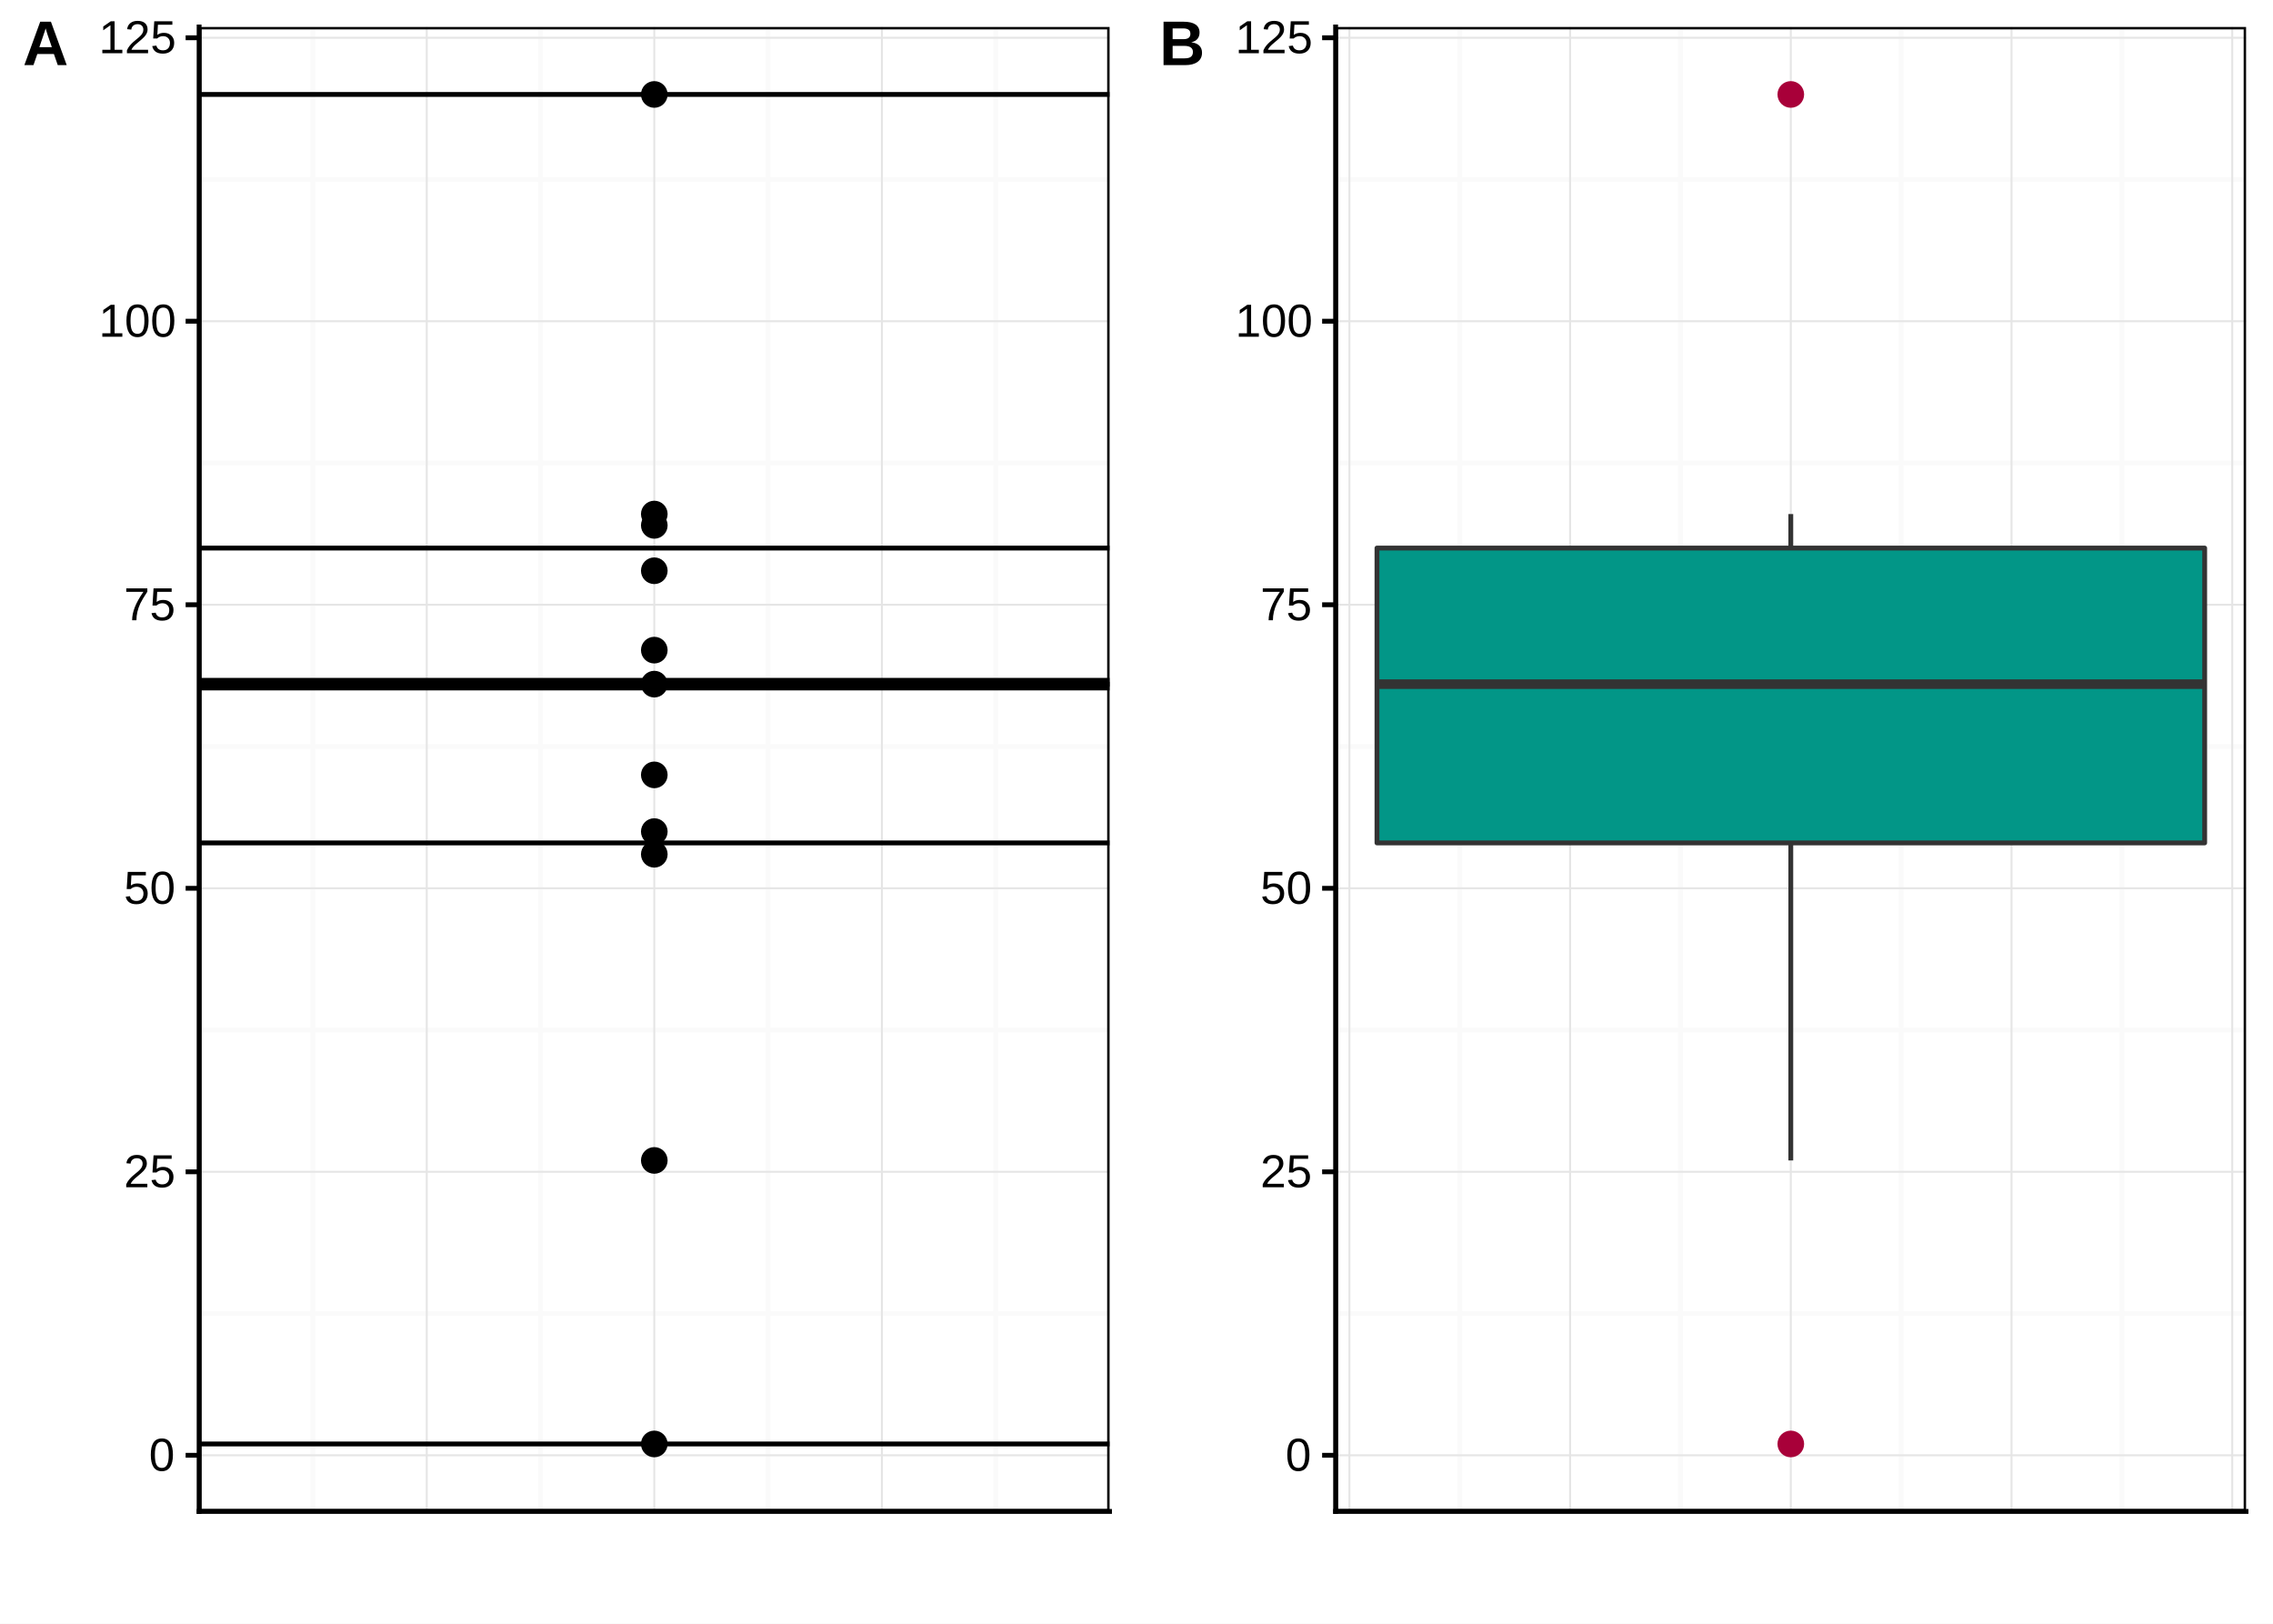
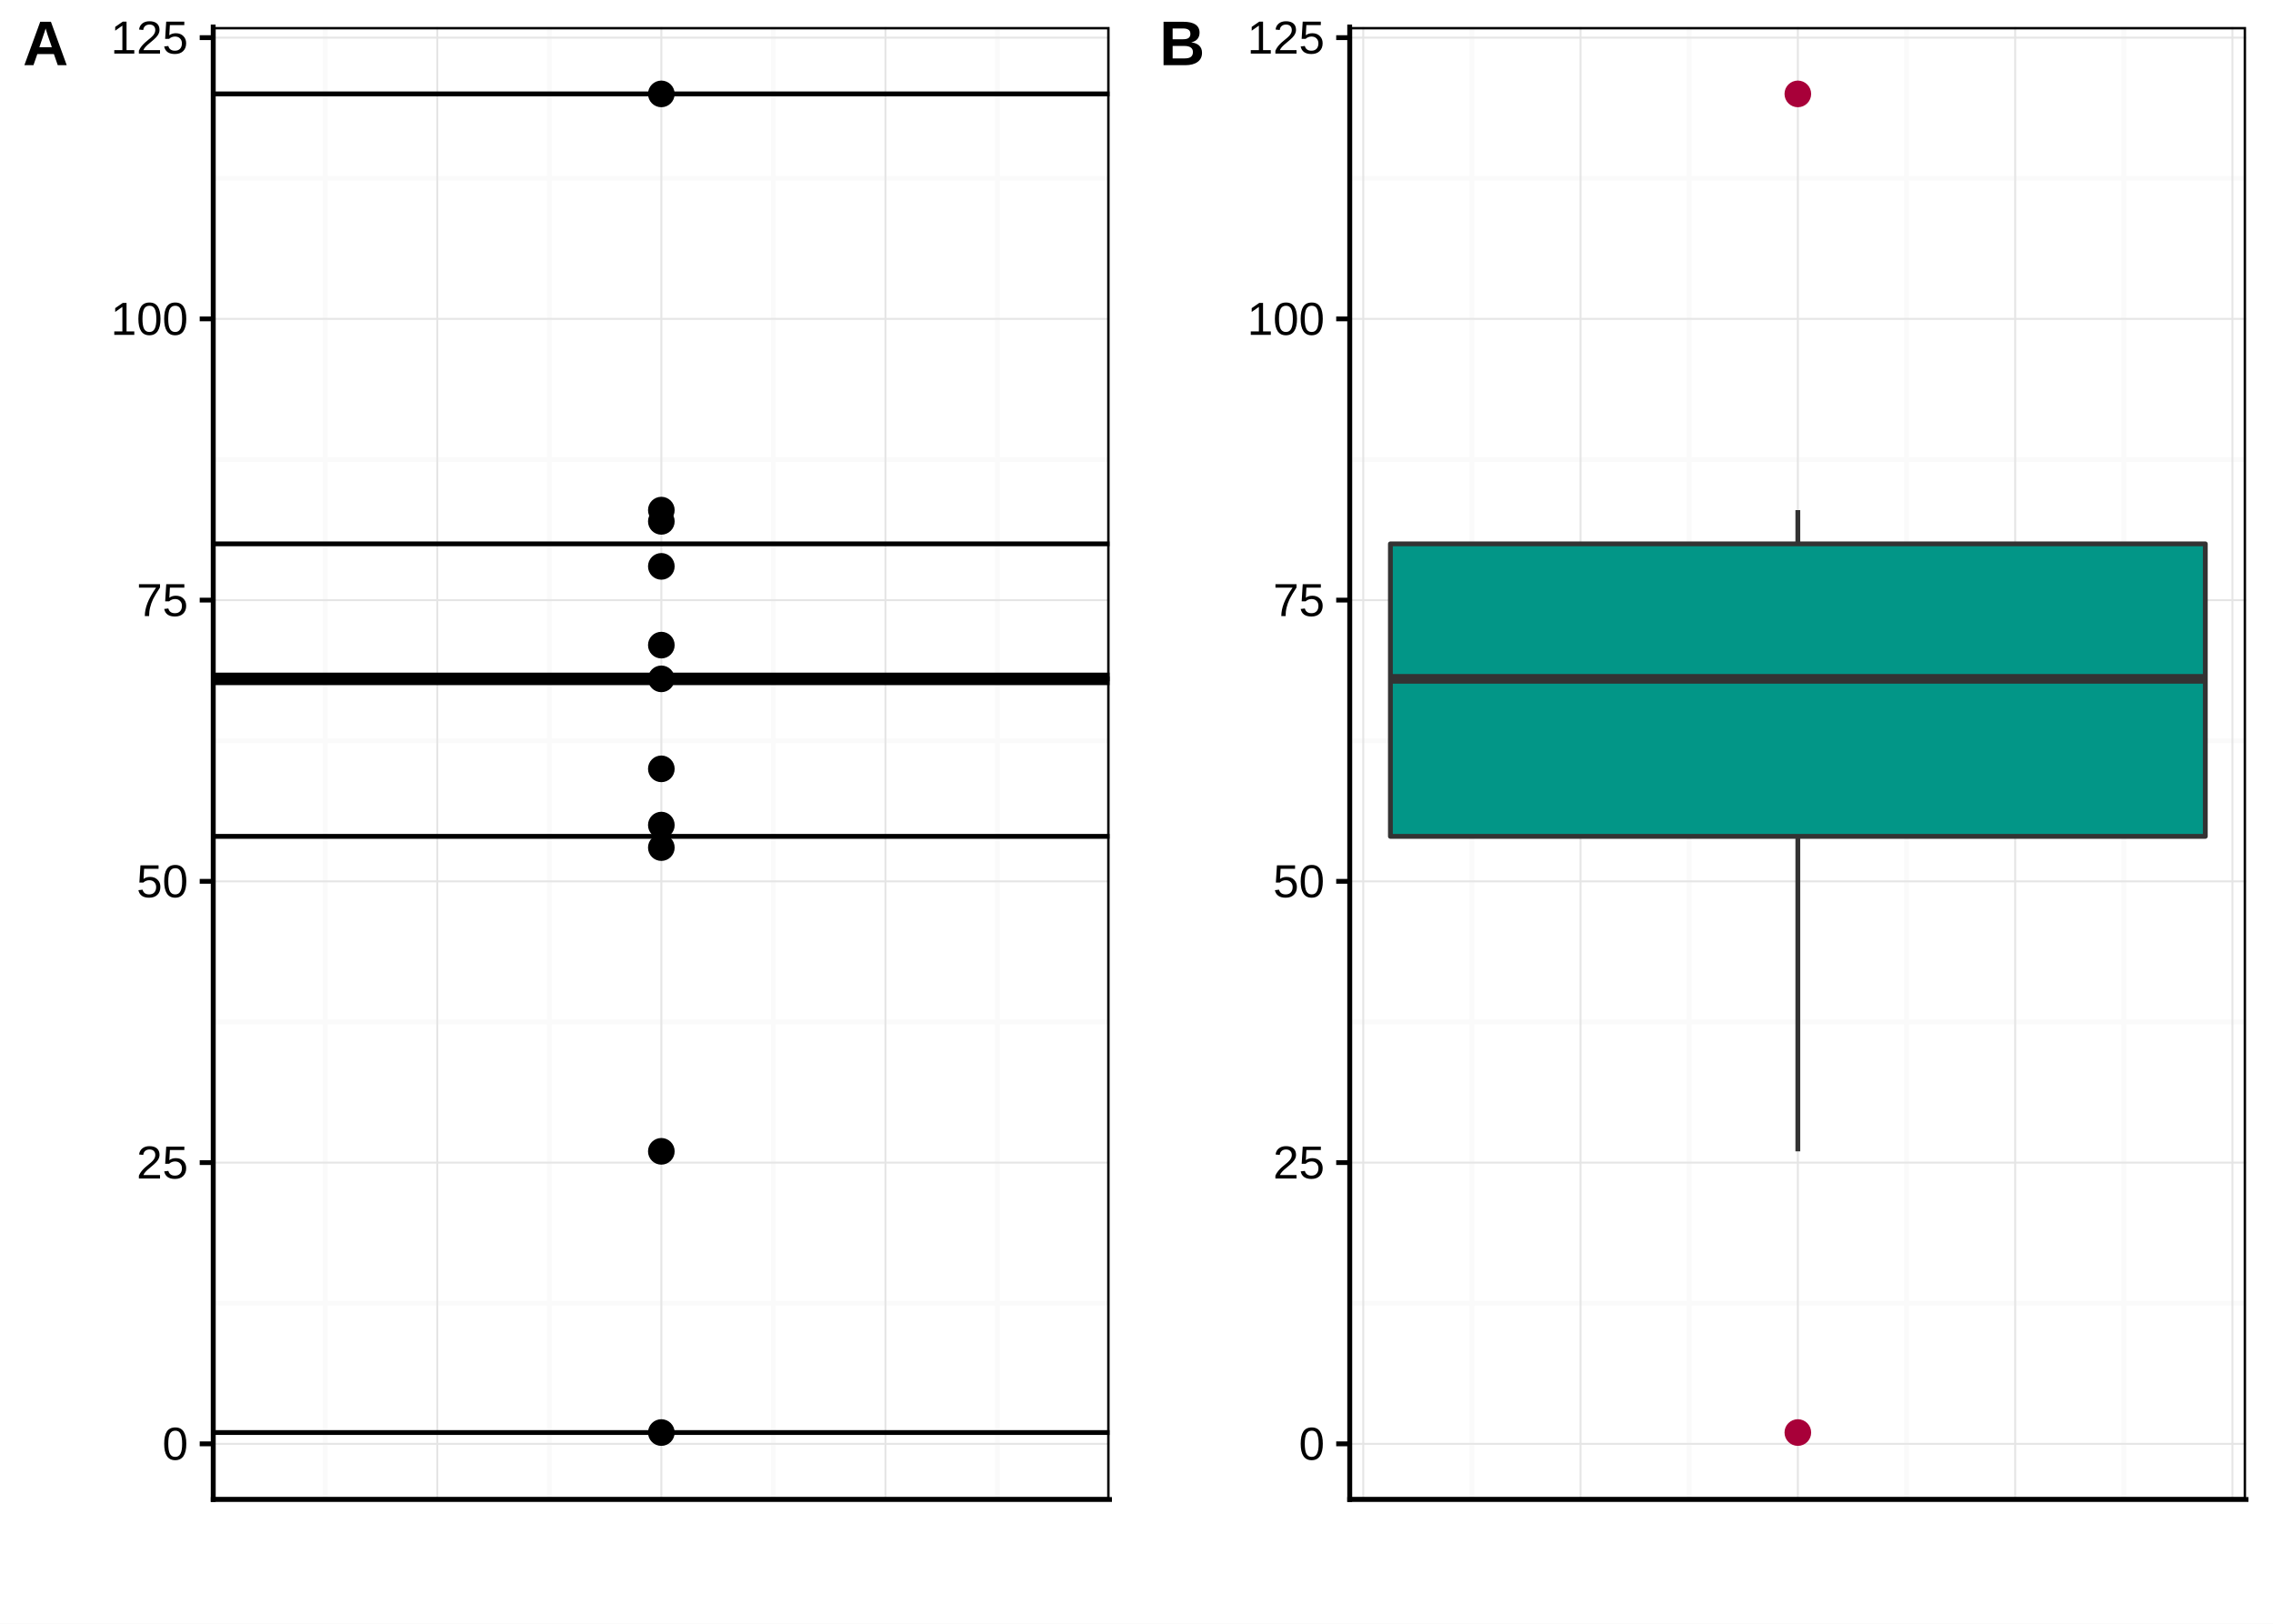
<svg xmlns="http://www.w3.org/2000/svg" viewBox="0 0 504.00 360.00">
  <defs>
    <style type="text/css">
    line, polyline, path, rect, circle {
      fill: none;
      stroke: #000000;
      stroke-linecap: round;
      stroke-linejoin: round;
      stroke-miterlimit: 10.00;
    }
  </style>
  </defs>
  <rect width="100%" height="100%" style="stroke: none; fill: #FFFFFF;" />
  <defs>
    <clipPath id="cpMHwyNTJ8MzYwfDA=">
      <rect x="0.00" y="0.00" width="252.00" height="360.00" />
    </clipPath>
  </defs>
  <rect x="0.00" y="0.00" width="252.00" height="360.00" style="stroke-width: 0.00; stroke: none;" clip-path="url(#cpMHwyNTJ8MzYwfDA=)" />
  <defs>
    <clipPath id="cpMHw1MDR8MzYwfDA=">
      <rect x="0.00" y="0.00" width="504.00" height="360.00" />
    </clipPath>
  </defs>
  <defs>
-     <clipPath id="cpNDQuMTQ2NXwyNDYuMDIyfDMzNS4wOTl8NS45Nzc1OA==">
-       <rect x="44.15" y="5.98" width="201.88" height="329.12" />
+     <clipPath id="cpNDcuMjY2MnwyNDYuMDIyfDMzMi40NTR8NS45Nzc1OA==">
+       <rect x="47.27" y="5.98" width="198.76" height="326.48" />
    </clipPath>
  </defs>
-   <rect x="44.15" y="5.98" width="201.88" height="329.12" style="stroke-width: 0.00; stroke: none; fill: #FFFFFF;" clip-path="url(#cpNDQuMTQ2NXwyNDYuMDIyfDMzNS4wOTl8NS45Nzc1OA==)" />
-   <polyline points="44.15,291.22 246.02,291.22 " style="stroke-width: 1.07; stroke: #FAFAFA; stroke-linecap: butt;" clip-path="url(#cpNDQuMTQ2NXwyNDYuMDIyfDMzNS4wOTl8NS45Nzc1OA==)" />
-   <polyline points="44.15,228.37 246.02,228.37 " style="stroke-width: 1.07; stroke: #FAFAFA; stroke-linecap: butt;" clip-path="url(#cpNDQuMTQ2NXwyNDYuMDIyfDMzNS4wOTl8NS45Nzc1OA==)" />
-   <polyline points="44.15,165.51 246.02,165.51 " style="stroke-width: 1.07; stroke: #FAFAFA; stroke-linecap: butt;" clip-path="url(#cpNDQuMTQ2NXwyNDYuMDIyfDMzNS4wOTl8NS45Nzc1OA==)" />
-   <polyline points="44.15,102.65 246.02,102.65 " style="stroke-width: 1.07; stroke: #FAFAFA; stroke-linecap: butt;" clip-path="url(#cpNDQuMTQ2NXwyNDYuMDIyfDMzNS4wOTl8NS45Nzc1OA==)" />
-   <polyline points="44.15,39.79 246.02,39.79 " style="stroke-width: 1.07; stroke: #FAFAFA; stroke-linecap: butt;" clip-path="url(#cpNDQuMTQ2NXwyNDYuMDIyfDMzNS4wOTl8NS45Nzc1OA==)" />
-   <polyline points="69.38,335.10 69.38,5.98 " style="stroke-width: 1.07; stroke: #FAFAFA; stroke-linecap: butt;" clip-path="url(#cpNDQuMTQ2NXwyNDYuMDIyfDMzNS4wOTl8NS45Nzc1OA==)" />
-   <polyline points="119.85,335.10 119.85,5.98 " style="stroke-width: 1.07; stroke: #FAFAFA; stroke-linecap: butt;" clip-path="url(#cpNDQuMTQ2NXwyNDYuMDIyfDMzNS4wOTl8NS45Nzc1OA==)" />
-   <polyline points="170.32,335.10 170.32,5.98 " style="stroke-width: 1.07; stroke: #FAFAFA; stroke-linecap: butt;" clip-path="url(#cpNDQuMTQ2NXwyNDYuMDIyfDMzNS4wOTl8NS45Nzc1OA==)" />
-   <polyline points="220.79,335.10 220.79,5.98 " style="stroke-width: 1.07; stroke: #FAFAFA; stroke-linecap: butt;" clip-path="url(#cpNDQuMTQ2NXwyNDYuMDIyfDMzNS4wOTl8NS45Nzc1OA==)" />
-   <polyline points="44.15,322.65 246.02,322.65 " style="stroke-width: 0.43; stroke: #E5E5E5; stroke-linecap: butt;" clip-path="url(#cpNDQuMTQ2NXwyNDYuMDIyfDMzNS4wOTl8NS45Nzc1OA==)" />
-   <polyline points="44.15,259.80 246.02,259.80 " style="stroke-width: 0.43; stroke: #E5E5E5; stroke-linecap: butt;" clip-path="url(#cpNDQuMTQ2NXwyNDYuMDIyfDMzNS4wOTl8NS45Nzc1OA==)" />
-   <polyline points="44.15,196.94 246.02,196.94 " style="stroke-width: 0.43; stroke: #E5E5E5; stroke-linecap: butt;" clip-path="url(#cpNDQuMTQ2NXwyNDYuMDIyfDMzNS4wOTl8NS45Nzc1OA==)" />
-   <polyline points="44.15,134.08 246.02,134.08 " style="stroke-width: 0.43; stroke: #E5E5E5; stroke-linecap: butt;" clip-path="url(#cpNDQuMTQ2NXwyNDYuMDIyfDMzNS4wOTl8NS45Nzc1OA==)" />
-   <polyline points="44.15,71.22 246.02,71.22 " style="stroke-width: 0.43; stroke: #E5E5E5; stroke-linecap: butt;" clip-path="url(#cpNDQuMTQ2NXwyNDYuMDIyfDMzNS4wOTl8NS45Nzc1OA==)" />
-   <polyline points="44.15,8.37 246.02,8.37 " style="stroke-width: 0.43; stroke: #E5E5E5; stroke-linecap: butt;" clip-path="url(#cpNDQuMTQ2NXwyNDYuMDIyfDMzNS4wOTl8NS45Nzc1OA==)" />
-   <polyline points="44.15,335.10 44.15,5.98 " style="stroke-width: 0.43; stroke: #E5E5E5; stroke-linecap: butt;" clip-path="url(#cpNDQuMTQ2NXwyNDYuMDIyfDMzNS4wOTl8NS45Nzc1OA==)" />
-   <polyline points="94.62,335.10 94.62,5.98 " style="stroke-width: 0.43; stroke: #E5E5E5; stroke-linecap: butt;" clip-path="url(#cpNDQuMTQ2NXwyNDYuMDIyfDMzNS4wOTl8NS45Nzc1OA==)" />
-   <polyline points="145.08,335.10 145.08,5.98 " style="stroke-width: 0.43; stroke: #E5E5E5; stroke-linecap: butt;" clip-path="url(#cpNDQuMTQ2NXwyNDYuMDIyfDMzNS4wOTl8NS45Nzc1OA==)" />
-   <polyline points="195.55,335.10 195.55,5.98 " style="stroke-width: 0.43; stroke: #E5E5E5; stroke-linecap: butt;" clip-path="url(#cpNDQuMTQ2NXwyNDYuMDIyfDMzNS4wOTl8NS45Nzc1OA==)" />
-   <polyline points="246.02,335.10 246.02,5.98 " style="stroke-width: 0.43; stroke: #E5E5E5; stroke-linecap: butt;" clip-path="url(#cpNDQuMTQ2NXwyNDYuMDIyfDMzNS4wOTl8NS45Nzc1OA==)" />
-   <circle cx="145.08" cy="320.14" r="1.95pt" style="stroke-width: 0.71; fill: #000000;" clip-path="url(#cpNDQuMTQ2NXwyNDYuMDIyfDMzNS4wOTl8NS45Nzc1OA==)" />
-   <circle cx="145.08" cy="144.14" r="1.95pt" style="stroke-width: 0.71; fill: #000000;" clip-path="url(#cpNDQuMTQ2NXwyNDYuMDIyfDMzNS4wOTl8NS45Nzc1OA==)" />
-   <circle cx="145.08" cy="184.37" r="1.95pt" style="stroke-width: 0.71; fill: #000000;" clip-path="url(#cpNDQuMTQ2NXwyNDYuMDIyfDMzNS4wOTl8NS45Nzc1OA==)" />
-   <circle cx="145.08" cy="151.68" r="1.95pt" style="stroke-width: 0.71; fill: #000000;" clip-path="url(#cpNDQuMTQ2NXwyNDYuMDIyfDMzNS4wOTl8NS45Nzc1OA==)" />
-   <circle cx="145.08" cy="126.54" r="1.95pt" style="stroke-width: 0.71; fill: #000000;" clip-path="url(#cpNDQuMTQ2NXwyNDYuMDIyfDMzNS4wOTl8NS45Nzc1OA==)" />
-   <circle cx="145.08" cy="171.80" r="1.95pt" style="stroke-width: 0.71; fill: #000000;" clip-path="url(#cpNDQuMTQ2NXwyNDYuMDIyfDMzNS4wOTl8NS45Nzc1OA==)" />
-   <circle cx="145.08" cy="113.97" r="1.95pt" style="stroke-width: 0.71; fill: #000000;" clip-path="url(#cpNDQuMTQ2NXwyNDYuMDIyfDMzNS4wOTl8NS45Nzc1OA==)" />
-   <circle cx="145.08" cy="20.94" r="1.95pt" style="stroke-width: 0.71; fill: #000000;" clip-path="url(#cpNDQuMTQ2NXwyNDYuMDIyfDMzNS4wOTl8NS45Nzc1OA==)" />
-   <circle cx="145.08" cy="116.48" r="1.95pt" style="stroke-width: 0.71; fill: #000000;" clip-path="url(#cpNDQuMTQ2NXwyNDYuMDIyfDMzNS4wOTl8NS45Nzc1OA==)" />
-   <circle cx="145.08" cy="189.40" r="1.95pt" style="stroke-width: 0.71; fill: #000000;" clip-path="url(#cpNDQuMTQ2NXwyNDYuMDIyfDMzNS4wOTl8NS45Nzc1OA==)" />
-   <circle cx="145.08" cy="257.28" r="1.95pt" style="stroke-width: 0.71; fill: #000000;" clip-path="url(#cpNDQuMTQ2NXwyNDYuMDIyfDMzNS4wOTl8NS45Nzc1OA==)" />
-   <line x1="44.15" y1="320.14" x2="246.02" y2="320.14" style="stroke-width: 1.07; stroke-linecap: butt;" clip-path="url(#cpNDQuMTQ2NXwyNDYuMDIyfDMzNS4wOTl8NS45Nzc1OA==)" />
-   <line x1="44.15" y1="186.88" x2="246.02" y2="186.88" style="stroke-width: 1.07; stroke-linecap: butt;" clip-path="url(#cpNDQuMTQ2NXwyNDYuMDIyfDMzNS4wOTl8NS45Nzc1OA==)" />
-   <line x1="44.15" y1="151.68" x2="246.02" y2="151.68" style="stroke-width: 1.07; stroke-linecap: butt;" clip-path="url(#cpNDQuMTQ2NXwyNDYuMDIyfDMzNS4wOTl8NS45Nzc1OA==)" />
-   <line x1="44.15" y1="121.51" x2="246.02" y2="121.51" style="stroke-width: 1.07; stroke-linecap: butt;" clip-path="url(#cpNDQuMTQ2NXwyNDYuMDIyfDMzNS4wOTl8NS45Nzc1OA==)" />
-   <line x1="44.15" y1="20.94" x2="246.02" y2="20.94" style="stroke-width: 1.07; stroke-linecap: butt;" clip-path="url(#cpNDQuMTQ2NXwyNDYuMDIyfDMzNS4wOTl8NS45Nzc1OA==)" />
-   <line x1="44.15" y1="151.68" x2="246.02" y2="151.68" style="stroke-width: 2.77; stroke-linecap: butt;" clip-path="url(#cpNDQuMTQ2NXwyNDYuMDIyfDMzNS4wOTl8NS45Nzc1OA==)" />
-   <rect x="44.15" y="5.98" width="201.88" height="329.12" style="stroke-width: 1.07;" clip-path="url(#cpNDQuMTQ2NXwyNDYuMDIyfDMzNS4wOTl8NS45Nzc1OA==)" />
+   <rect x="47.27" y="5.98" width="198.76" height="326.48" style="stroke-width: 0.00; stroke: none; fill: #FFFFFF;" clip-path="url(#cpNDcuMjY2MnwyNDYuMDIyfDMzMi40NTR8NS45Nzc1OA==)" />
+   <polyline points="47.27,288.93 246.02,288.93 " style="stroke-width: 1.07; stroke: #FAFAFA; stroke-linecap: butt;" clip-path="url(#cpNDcuMjY2MnwyNDYuMDIyfDMzMi40NTR8NS45Nzc1OA==)" />
+   <polyline points="47.27,226.58 246.02,226.58 " style="stroke-width: 1.07; stroke: #FAFAFA; stroke-linecap: butt;" clip-path="url(#cpNDcuMjY2MnwyNDYuMDIyfDMzMi40NTR8NS45Nzc1OA==)" />
+   <polyline points="47.27,164.23 246.02,164.23 " style="stroke-width: 1.07; stroke: #FAFAFA; stroke-linecap: butt;" clip-path="url(#cpNDcuMjY2MnwyNDYuMDIyfDMzMi40NTR8NS45Nzc1OA==)" />
+   <polyline points="47.27,101.88 246.02,101.88 " style="stroke-width: 1.07; stroke: #FAFAFA; stroke-linecap: butt;" clip-path="url(#cpNDcuMjY2MnwyNDYuMDIyfDMzMi40NTR8NS45Nzc1OA==)" />
+   <polyline points="47.27,39.52 246.02,39.52 " style="stroke-width: 1.07; stroke: #FAFAFA; stroke-linecap: butt;" clip-path="url(#cpNDcuMjY2MnwyNDYuMDIyfDMzMi40NTR8NS45Nzc1OA==)" />
+   <polyline points="72.11,332.45 72.11,5.98 " style="stroke-width: 1.07; stroke: #FAFAFA; stroke-linecap: butt;" clip-path="url(#cpNDcuMjY2MnwyNDYuMDIyfDMzMi40NTR8NS45Nzc1OA==)" />
+   <polyline points="121.80,332.45 121.80,5.98 " style="stroke-width: 1.07; stroke: #FAFAFA; stroke-linecap: butt;" clip-path="url(#cpNDcuMjY2MnwyNDYuMDIyfDMzMi40NTR8NS45Nzc1OA==)" />
+   <polyline points="171.49,332.45 171.49,5.98 " style="stroke-width: 1.07; stroke: #FAFAFA; stroke-linecap: butt;" clip-path="url(#cpNDcuMjY2MnwyNDYuMDIyfDMzMi40NTR8NS45Nzc1OA==)" />
+   <polyline points="221.18,332.45 221.18,5.98 " style="stroke-width: 1.07; stroke: #FAFAFA; stroke-linecap: butt;" clip-path="url(#cpNDcuMjY2MnwyNDYuMDIyfDMzMi40NTR8NS45Nzc1OA==)" />
+   <polyline points="47.27,320.11 246.02,320.11 " style="stroke-width: 0.43; stroke: #E5E5E5; stroke-linecap: butt;" clip-path="url(#cpNDcuMjY2MnwyNDYuMDIyfDMzMi40NTR8NS45Nzc1OA==)" />
+   <polyline points="47.27,257.76 246.02,257.76 " style="stroke-width: 0.43; stroke: #E5E5E5; stroke-linecap: butt;" clip-path="url(#cpNDcuMjY2MnwyNDYuMDIyfDMzMi40NTR8NS45Nzc1OA==)" />
+   <polyline points="47.27,195.40 246.02,195.40 " style="stroke-width: 0.43; stroke: #E5E5E5; stroke-linecap: butt;" clip-path="url(#cpNDcuMjY2MnwyNDYuMDIyfDMzMi40NTR8NS45Nzc1OA==)" />
+   <polyline points="47.27,133.05 246.02,133.05 " style="stroke-width: 0.43; stroke: #E5E5E5; stroke-linecap: butt;" clip-path="url(#cpNDcuMjY2MnwyNDYuMDIyfDMzMi40NTR8NS45Nzc1OA==)" />
+   <polyline points="47.27,70.70 246.02,70.70 " style="stroke-width: 0.43; stroke: #E5E5E5; stroke-linecap: butt;" clip-path="url(#cpNDcuMjY2MnwyNDYuMDIyfDMzMi40NTR8NS45Nzc1OA==)" />
+   <polyline points="47.27,8.35 246.02,8.35 " style="stroke-width: 0.43; stroke: #E5E5E5; stroke-linecap: butt;" clip-path="url(#cpNDcuMjY2MnwyNDYuMDIyfDMzMi40NTR8NS45Nzc1OA==)" />
+   <polyline points="47.27,332.45 47.27,5.98 " style="stroke-width: 0.43; stroke: #E5E5E5; stroke-linecap: butt;" clip-path="url(#cpNDcuMjY2MnwyNDYuMDIyfDMzMi40NTR8NS45Nzc1OA==)" />
+   <polyline points="96.96,332.45 96.96,5.98 " style="stroke-width: 0.43; stroke: #E5E5E5; stroke-linecap: butt;" clip-path="url(#cpNDcuMjY2MnwyNDYuMDIyfDMzMi40NTR8NS45Nzc1OA==)" />
+   <polyline points="146.64,332.45 146.64,5.98 " style="stroke-width: 0.43; stroke: #E5E5E5; stroke-linecap: butt;" clip-path="url(#cpNDcuMjY2MnwyNDYuMDIyfDMzMi40NTR8NS45Nzc1OA==)" />
+   <polyline points="196.33,332.45 196.33,5.98 " style="stroke-width: 0.43; stroke: #E5E5E5; stroke-linecap: butt;" clip-path="url(#cpNDcuMjY2MnwyNDYuMDIyfDMzMi40NTR8NS45Nzc1OA==)" />
+   <polyline points="246.02,332.45 246.02,5.98 " style="stroke-width: 0.43; stroke: #E5E5E5; stroke-linecap: butt;" clip-path="url(#cpNDcuMjY2MnwyNDYuMDIyfDMzMi40NTR8NS45Nzc1OA==)" />
+   <circle cx="146.64" cy="317.61" r="1.95pt" style="stroke-width: 0.71; fill: #000000;" clip-path="url(#cpNDcuMjY2MnwyNDYuMDIyfDMzMi40NTR8NS45Nzc1OA==)" />
+   <circle cx="146.64" cy="143.03" r="1.95pt" style="stroke-width: 0.71; fill: #000000;" clip-path="url(#cpNDcuMjY2MnwyNDYuMDIyfDMzMi40NTR8NS45Nzc1OA==)" />
+   <circle cx="146.64" cy="182.93" r="1.95pt" style="stroke-width: 0.71; fill: #000000;" clip-path="url(#cpNDcuMjY2MnwyNDYuMDIyfDMzMi40NTR8NS45Nzc1OA==)" />
+   <circle cx="146.64" cy="150.51" r="1.95pt" style="stroke-width: 0.71; fill: #000000;" clip-path="url(#cpNDcuMjY2MnwyNDYuMDIyfDMzMi40NTR8NS45Nzc1OA==)" />
+   <circle cx="146.64" cy="125.57" r="1.95pt" style="stroke-width: 0.71; fill: #000000;" clip-path="url(#cpNDcuMjY2MnwyNDYuMDIyfDMzMi40NTR8NS45Nzc1OA==)" />
+   <circle cx="146.64" cy="170.46" r="1.95pt" style="stroke-width: 0.71; fill: #000000;" clip-path="url(#cpNDcuMjY2MnwyNDYuMDIyfDMzMi40NTR8NS45Nzc1OA==)" />
+   <circle cx="146.64" cy="113.10" r="1.95pt" style="stroke-width: 0.71; fill: #000000;" clip-path="url(#cpNDcuMjY2MnwyNDYuMDIyfDMzMi40NTR8NS45Nzc1OA==)" />
+   <circle cx="146.64" cy="20.82" r="1.95pt" style="stroke-width: 0.71; fill: #000000;" clip-path="url(#cpNDcuMjY2MnwyNDYuMDIyfDMzMi40NTR8NS45Nzc1OA==)" />
+   <circle cx="146.64" cy="115.59" r="1.95pt" style="stroke-width: 0.71; fill: #000000;" clip-path="url(#cpNDcuMjY2MnwyNDYuMDIyfDMzMi40NTR8NS45Nzc1OA==)" />
+   <circle cx="146.64" cy="187.92" r="1.95pt" style="stroke-width: 0.71; fill: #000000;" clip-path="url(#cpNDcuMjY2MnwyNDYuMDIyfDMzMi40NTR8NS45Nzc1OA==)" />
+   <circle cx="146.64" cy="255.26" r="1.95pt" style="stroke-width: 0.71; fill: #000000;" clip-path="url(#cpNDcuMjY2MnwyNDYuMDIyfDMzMi40NTR8NS45Nzc1OA==)" />
+   <line x1="47.27" y1="317.61" x2="246.02" y2="317.61" style="stroke-width: 1.07; stroke-linecap: butt;" clip-path="url(#cpNDcuMjY2MnwyNDYuMDIyfDMzMi40NTR8NS45Nzc1OA==)" />
+   <line x1="47.27" y1="185.43" x2="246.02" y2="185.43" style="stroke-width: 1.07; stroke-linecap: butt;" clip-path="url(#cpNDcuMjY2MnwyNDYuMDIyfDMzMi40NTR8NS45Nzc1OA==)" />
+   <line x1="47.27" y1="150.51" x2="246.02" y2="150.51" style="stroke-width: 1.07; stroke-linecap: butt;" clip-path="url(#cpNDcuMjY2MnwyNDYuMDIyfDMzMi40NTR8NS45Nzc1OA==)" />
+   <line x1="47.27" y1="120.58" x2="246.02" y2="120.58" style="stroke-width: 1.07; stroke-linecap: butt;" clip-path="url(#cpNDcuMjY2MnwyNDYuMDIyfDMzMi40NTR8NS45Nzc1OA==)" />
+   <line x1="47.27" y1="20.82" x2="246.02" y2="20.82" style="stroke-width: 1.07; stroke-linecap: butt;" clip-path="url(#cpNDcuMjY2MnwyNDYuMDIyfDMzMi40NTR8NS45Nzc1OA==)" />
+   <line x1="47.27" y1="150.51" x2="246.02" y2="150.51" style="stroke-width: 2.77; stroke-linecap: butt;" clip-path="url(#cpNDcuMjY2MnwyNDYuMDIyfDMzMi40NTR8NS45Nzc1OA==)" />
+   <rect x="47.27" y="5.98" width="198.76" height="326.48" style="stroke-width: 1.07;" clip-path="url(#cpNDcuMjY2MnwyNDYuMDIyfDMzMi40NTR8NS45Nzc1OA==)" />
  <defs>
    <clipPath id="cpMHw1MDR8MzYwfDA=">
      <rect x="0.00" y="0.00" width="504.00" height="360.00" />
    </clipPath>
  </defs>
-   <polyline points="44.15,335.10 44.15,5.98 " style="stroke-width: 1.07; stroke-linecap: square;" clip-path="url(#cpMHw1MDR8MzYwfDA=)" />
+   <polyline points="47.27,332.45 47.27,5.98 " style="stroke-width: 1.07; stroke-linecap: square;" clip-path="url(#cpMHw1MDR8MzYwfDA=)" />
  <g clip-path="url(#cpMHw1MDR8MzYwfDA=)">
-     <text x="33.03" y="326.09" style="font-size: 10.28px; font-family: Liberation Sans;" textLength="5.56px" lengthAdjust="spacingAndGlyphs">0</text>
+     <text x="36.00" y="323.65" style="font-size: 10.28px; font-family: Liberation Sans;" textLength="5.72px" lengthAdjust="spacingAndGlyphs">0</text>
  </g>
  <g clip-path="url(#cpMHw1MDR8MzYwfDA=)">
-     <text x="27.47" y="263.23" style="font-size: 10.28px; font-family: Liberation Sans;" textLength="11.12px" lengthAdjust="spacingAndGlyphs">25</text>
+     <text x="30.28" y="261.29" style="font-size: 10.28px; font-family: Liberation Sans;" textLength="11.44px" lengthAdjust="spacingAndGlyphs">25</text>
  </g>
  <g clip-path="url(#cpMHw1MDR8MzYwfDA=)">
-     <text x="27.47" y="200.38" style="font-size: 10.28px; font-family: Liberation Sans;" textLength="11.12px" lengthAdjust="spacingAndGlyphs">50</text>
+     <text x="30.28" y="198.94" style="font-size: 10.28px; font-family: Liberation Sans;" textLength="11.44px" lengthAdjust="spacingAndGlyphs">50</text>
  </g>
  <g clip-path="url(#cpMHw1MDR8MzYwfDA=)">
-     <text x="27.47" y="137.52" style="font-size: 10.28px; font-family: Liberation Sans;" textLength="11.12px" lengthAdjust="spacingAndGlyphs">75</text>
+     <text x="30.28" y="136.59" style="font-size: 10.28px; font-family: Liberation Sans;" textLength="11.44px" lengthAdjust="spacingAndGlyphs">75</text>
  </g>
  <g clip-path="url(#cpMHw1MDR8MzYwfDA=)">
-     <text x="21.91" y="74.66" style="font-size: 10.28px; font-family: Liberation Sans;" textLength="16.68px" lengthAdjust="spacingAndGlyphs">100</text>
+     <text x="24.56" y="74.24" style="font-size: 10.28px; font-family: Liberation Sans;" textLength="17.16px" lengthAdjust="spacingAndGlyphs">100</text>
  </g>
  <g clip-path="url(#cpMHw1MDR8MzYwfDA=)">
-     <text x="21.91" y="11.80" style="font-size: 10.28px; font-family: Liberation Sans;" textLength="16.68px" lengthAdjust="spacingAndGlyphs">125</text>
+     <text x="24.56" y="11.88" style="font-size: 10.28px; font-family: Liberation Sans;" textLength="17.16px" lengthAdjust="spacingAndGlyphs">125</text>
  </g>
-   <polyline points="41.16,322.65 44.15,322.65 " style="stroke-width: 1.07; stroke-linecap: butt;" clip-path="url(#cpMHw1MDR8MzYwfDA=)" />
-   <polyline points="41.16,259.80 44.15,259.80 " style="stroke-width: 1.07; stroke-linecap: butt;" clip-path="url(#cpMHw1MDR8MzYwfDA=)" />
-   <polyline points="41.16,196.94 44.15,196.94 " style="stroke-width: 1.07; stroke-linecap: butt;" clip-path="url(#cpMHw1MDR8MzYwfDA=)" />
-   <polyline points="41.16,134.08 44.15,134.08 " style="stroke-width: 1.07; stroke-linecap: butt;" clip-path="url(#cpMHw1MDR8MzYwfDA=)" />
-   <polyline points="41.16,71.22 44.15,71.22 " style="stroke-width: 1.07; stroke-linecap: butt;" clip-path="url(#cpMHw1MDR8MzYwfDA=)" />
-   <polyline points="41.16,8.37 44.15,8.37 " style="stroke-width: 1.07; stroke-linecap: butt;" clip-path="url(#cpMHw1MDR8MzYwfDA=)" />
-   <polyline points="44.15,335.10 246.02,335.10 " style="stroke-width: 1.07; stroke-linecap: square;" clip-path="url(#cpMHw1MDR8MzYwfDA=)" />
+   <polyline points="44.28,320.11 47.27,320.11 " style="stroke-width: 1.07; stroke-linecap: butt;" clip-path="url(#cpMHw1MDR8MzYwfDA=)" />
+   <polyline points="44.28,257.76 47.27,257.76 " style="stroke-width: 1.07; stroke-linecap: butt;" clip-path="url(#cpMHw1MDR8MzYwfDA=)" />
+   <polyline points="44.28,195.40 47.27,195.40 " style="stroke-width: 1.07; stroke-linecap: butt;" clip-path="url(#cpMHw1MDR8MzYwfDA=)" />
+   <polyline points="44.28,133.05 47.27,133.05 " style="stroke-width: 1.07; stroke-linecap: butt;" clip-path="url(#cpMHw1MDR8MzYwfDA=)" />
+   <polyline points="44.28,70.70 47.27,70.70 " style="stroke-width: 1.07; stroke-linecap: butt;" clip-path="url(#cpMHw1MDR8MzYwfDA=)" />
+   <polyline points="44.28,8.35 47.27,8.35 " style="stroke-width: 1.07; stroke-linecap: butt;" clip-path="url(#cpMHw1MDR8MzYwfDA=)" />
+   <polyline points="47.27,332.45 246.02,332.45 " style="stroke-width: 1.07; stroke-linecap: square;" clip-path="url(#cpMHw1MDR8MzYwfDA=)" />
  <g clip-path="url(#cpMHw1MDR8MzYwfDA=)">
-     <text x="5.06" y="14.44" style="font-size: 14.00px; font-weight: bold; font-family: Liberation Sans;" textLength="10.11px" lengthAdjust="spacingAndGlyphs">A</text>
+     <text x="5.06" y="14.45" style="font-size: 14.00px; font-weight: bold; font-family: Liberation Sans;" textLength="10.11px" lengthAdjust="spacingAndGlyphs">A</text>
  </g>
  <defs>
    <clipPath id="cpMjUyfDUwNHwzNjB8MA==">
      <rect x="252.00" y="0.00" width="252.00" height="360.00" />
    </clipPath>
  </defs>
  <rect x="252.00" y="0.00" width="252.00" height="360.00" style="stroke-width: 0.00; stroke: none;" clip-path="url(#cpMjUyfDUwNHwzNjB8MA==)" />
  <defs>
    <clipPath id="cpMHw1MDR8MzYwfDA=">
      <rect x="0.00" y="0.00" width="504.00" height="360.00" />
    </clipPath>
  </defs>
  <defs>
-     <clipPath id="cpMjk2LjE0N3w0OTguMDIyfDMzNS4wOTl8NS45Nzc1OA==">
-       <rect x="296.15" y="5.98" width="201.88" height="329.12" />
+     <clipPath id="cpMjk5LjI2Nnw0OTguMDIyfDMzMi40NTR8NS45Nzc1OA==">
+       <rect x="299.27" y="5.98" width="198.76" height="326.48" />
    </clipPath>
  </defs>
-   <rect x="296.15" y="5.98" width="201.88" height="329.12" style="stroke-width: 0.00; stroke: none; fill: #FFFFFF;" clip-path="url(#cpMjk2LjE0N3w0OTguMDIyfDMzNS4wOTl8NS45Nzc1OA==)" />
-   <polyline points="296.15,291.22 498.02,291.22 " style="stroke-width: 1.07; stroke: #FAFAFA; stroke-linecap: butt;" clip-path="url(#cpMjk2LjE0N3w0OTguMDIyfDMzNS4wOTl8NS45Nzc1OA==)" />
-   <polyline points="296.15,228.37 498.02,228.37 " style="stroke-width: 1.07; stroke: #FAFAFA; stroke-linecap: butt;" clip-path="url(#cpMjk2LjE0N3w0OTguMDIyfDMzNS4wOTl8NS45Nzc1OA==)" />
-   <polyline points="296.15,165.51 498.02,165.51 " style="stroke-width: 1.07; stroke: #FAFAFA; stroke-linecap: butt;" clip-path="url(#cpMjk2LjE0N3w0OTguMDIyfDMzNS4wOTl8NS45Nzc1OA==)" />
-   <polyline points="296.15,102.65 498.02,102.65 " style="stroke-width: 1.07; stroke: #FAFAFA; stroke-linecap: butt;" clip-path="url(#cpMjk2LjE0N3w0OTguMDIyfDMzNS4wOTl8NS45Nzc1OA==)" />
-   <polyline points="296.15,39.79 498.02,39.79 " style="stroke-width: 1.07; stroke: #FAFAFA; stroke-linecap: butt;" clip-path="url(#cpMjk2LjE0N3w0OTguMDIyfDMzNS4wOTl8NS45Nzc1OA==)" />
-   <polyline points="323.68,335.10 323.68,5.98 " style="stroke-width: 1.07; stroke: #FAFAFA; stroke-linecap: butt;" clip-path="url(#cpMjk2LjE0N3w0OTguMDIyfDMzNS4wOTl8NS45Nzc1OA==)" />
-   <polyline points="372.61,335.10 372.61,5.98 " style="stroke-width: 1.07; stroke: #FAFAFA; stroke-linecap: butt;" clip-path="url(#cpMjk2LjE0N3w0OTguMDIyfDMzNS4wOTl8NS45Nzc1OA==)" />
-   <polyline points="421.55,335.10 421.55,5.98 " style="stroke-width: 1.07; stroke: #FAFAFA; stroke-linecap: butt;" clip-path="url(#cpMjk2LjE0N3w0OTguMDIyfDMzNS4wOTl8NS45Nzc1OA==)" />
-   <polyline points="470.49,335.10 470.49,5.98 " style="stroke-width: 1.07; stroke: #FAFAFA; stroke-linecap: butt;" clip-path="url(#cpMjk2LjE0N3w0OTguMDIyfDMzNS4wOTl8NS45Nzc1OA==)" />
-   <polyline points="296.15,322.65 498.02,322.65 " style="stroke-width: 0.43; stroke: #E5E5E5; stroke-linecap: butt;" clip-path="url(#cpMjk2LjE0N3w0OTguMDIyfDMzNS4wOTl8NS45Nzc1OA==)" />
-   <polyline points="296.15,259.80 498.02,259.80 " style="stroke-width: 0.43; stroke: #E5E5E5; stroke-linecap: butt;" clip-path="url(#cpMjk2LjE0N3w0OTguMDIyfDMzNS4wOTl8NS45Nzc1OA==)" />
-   <polyline points="296.15,196.94 498.02,196.94 " style="stroke-width: 0.43; stroke: #E5E5E5; stroke-linecap: butt;" clip-path="url(#cpMjk2LjE0N3w0OTguMDIyfDMzNS4wOTl8NS45Nzc1OA==)" />
-   <polyline points="296.15,134.08 498.02,134.08 " style="stroke-width: 0.43; stroke: #E5E5E5; stroke-linecap: butt;" clip-path="url(#cpMjk2LjE0N3w0OTguMDIyfDMzNS4wOTl8NS45Nzc1OA==)" />
-   <polyline points="296.15,71.22 498.02,71.22 " style="stroke-width: 0.43; stroke: #E5E5E5; stroke-linecap: butt;" clip-path="url(#cpMjk2LjE0N3w0OTguMDIyfDMzNS4wOTl8NS45Nzc1OA==)" />
-   <polyline points="296.15,8.37 498.02,8.37 " style="stroke-width: 0.43; stroke: #E5E5E5; stroke-linecap: butt;" clip-path="url(#cpMjk2LjE0N3w0OTguMDIyfDMzNS4wOTl8NS45Nzc1OA==)" />
-   <polyline points="299.21,335.10 299.21,5.98 " style="stroke-width: 0.43; stroke: #E5E5E5; stroke-linecap: butt;" clip-path="url(#cpMjk2LjE0N3w0OTguMDIyfDMzNS4wOTl8NS45Nzc1OA==)" />
-   <polyline points="348.14,335.10 348.14,5.98 " style="stroke-width: 0.43; stroke: #E5E5E5; stroke-linecap: butt;" clip-path="url(#cpMjk2LjE0N3w0OTguMDIyfDMzNS4wOTl8NS45Nzc1OA==)" />
-   <polyline points="397.08,335.10 397.08,5.98 " style="stroke-width: 0.43; stroke: #E5E5E5; stroke-linecap: butt;" clip-path="url(#cpMjk2LjE0N3w0OTguMDIyfDMzNS4wOTl8NS45Nzc1OA==)" />
-   <polyline points="446.02,335.10 446.02,5.98 " style="stroke-width: 0.43; stroke: #E5E5E5; stroke-linecap: butt;" clip-path="url(#cpMjk2LjE0N3w0OTguMDIyfDMzNS4wOTl8NS45Nzc1OA==)" />
-   <polyline points="494.96,335.10 494.96,5.98 " style="stroke-width: 0.43; stroke: #E5E5E5; stroke-linecap: butt;" clip-path="url(#cpMjk2LjE0N3w0OTguMDIyfDMzNS4wOTl8NS45Nzc1OA==)" />
-   <circle cx="397.08" cy="320.14" r="1.95pt" style="stroke-width: 0.71; stroke: #A80039; fill: #A80039;" clip-path="url(#cpMjk2LjE0N3w0OTguMDIyfDMzNS4wOTl8NS45Nzc1OA==)" />
-   <circle cx="397.08" cy="20.94" r="1.95pt" style="stroke-width: 0.71; stroke: #A80039; fill: #A80039;" clip-path="url(#cpMjk2LjE0N3w0OTguMDIyfDMzNS4wOTl8NS45Nzc1OA==)" />
-   <line x1="397.08" y1="121.51" x2="397.08" y2="113.97" style="stroke-width: 1.07; stroke: #333333; stroke-linecap: butt;" clip-path="url(#cpMjk2LjE0N3w0OTguMDIyfDMzNS4wOTl8NS45Nzc1OA==)" />
-   <line x1="397.08" y1="186.88" x2="397.08" y2="257.28" style="stroke-width: 1.07; stroke: #333333; stroke-linecap: butt;" clip-path="url(#cpMjk2LjE0N3w0OTguMDIyfDMzNS4wOTl8NS45Nzc1OA==)" />
-   <polyline points="305.32,121.51 305.32,186.88 488.85,186.88 488.85,121.51 305.32,121.51 " style="stroke-width: 1.07; stroke: #333333; fill: #029687;" clip-path="url(#cpMjk2LjE0N3w0OTguMDIyfDMzNS4wOTl8NS45Nzc1OA==)" />
-   <line x1="305.32" y1="151.68" x2="488.85" y2="151.68" style="stroke-width: 2.13; stroke: #333333; stroke-linecap: butt;" clip-path="url(#cpMjk2LjE0N3w0OTguMDIyfDMzNS4wOTl8NS45Nzc1OA==)" />
-   <rect x="296.15" y="5.98" width="201.88" height="329.12" style="stroke-width: 1.07;" clip-path="url(#cpMjk2LjE0N3w0OTguMDIyfDMzNS4wOTl8NS45Nzc1OA==)" />
+   <rect x="299.27" y="5.98" width="198.76" height="326.48" style="stroke-width: 0.00; stroke: none; fill: #FFFFFF;" clip-path="url(#cpMjk5LjI2Nnw0OTguMDIyfDMzMi40NTR8NS45Nzc1OA==)" />
+   <polyline points="299.27,288.93 498.02,288.93 " style="stroke-width: 1.07; stroke: #FAFAFA; stroke-linecap: butt;" clip-path="url(#cpMjk5LjI2Nnw0OTguMDIyfDMzMi40NTR8NS45Nzc1OA==)" />
+   <polyline points="299.27,226.58 498.02,226.58 " style="stroke-width: 1.07; stroke: #FAFAFA; stroke-linecap: butt;" clip-path="url(#cpMjk5LjI2Nnw0OTguMDIyfDMzMi40NTR8NS45Nzc1OA==)" />
+   <polyline points="299.27,164.23 498.02,164.23 " style="stroke-width: 1.07; stroke: #FAFAFA; stroke-linecap: butt;" clip-path="url(#cpMjk5LjI2Nnw0OTguMDIyfDMzMi40NTR8NS45Nzc1OA==)" />
+   <polyline points="299.27,101.88 498.02,101.88 " style="stroke-width: 1.07; stroke: #FAFAFA; stroke-linecap: butt;" clip-path="url(#cpMjk5LjI2Nnw0OTguMDIyfDMzMi40NTR8NS45Nzc1OA==)" />
+   <polyline points="299.27,39.52 498.02,39.52 " style="stroke-width: 1.07; stroke: #FAFAFA; stroke-linecap: butt;" clip-path="url(#cpMjk5LjI2Nnw0OTguMDIyfDMzMi40NTR8NS45Nzc1OA==)" />
+   <polyline points="326.37,332.45 326.37,5.98 " style="stroke-width: 1.07; stroke: #FAFAFA; stroke-linecap: butt;" clip-path="url(#cpMjk5LjI2Nnw0OTguMDIyfDMzMi40NTR8NS45Nzc1OA==)" />
+   <polyline points="374.55,332.45 374.55,5.98 " style="stroke-width: 1.07; stroke: #FAFAFA; stroke-linecap: butt;" clip-path="url(#cpMjk5LjI2Nnw0OTguMDIyfDMzMi40NTR8NS45Nzc1OA==)" />
+   <polyline points="422.74,332.45 422.74,5.98 " style="stroke-width: 1.07; stroke: #FAFAFA; stroke-linecap: butt;" clip-path="url(#cpMjk5LjI2Nnw0OTguMDIyfDMzMi40NTR8NS45Nzc1OA==)" />
+   <polyline points="470.92,332.45 470.92,5.98 " style="stroke-width: 1.07; stroke: #FAFAFA; stroke-linecap: butt;" clip-path="url(#cpMjk5LjI2Nnw0OTguMDIyfDMzMi40NTR8NS45Nzc1OA==)" />
+   <polyline points="299.27,320.11 498.02,320.11 " style="stroke-width: 0.43; stroke: #E5E5E5; stroke-linecap: butt;" clip-path="url(#cpMjk5LjI2Nnw0OTguMDIyfDMzMi40NTR8NS45Nzc1OA==)" />
+   <polyline points="299.27,257.76 498.02,257.76 " style="stroke-width: 0.43; stroke: #E5E5E5; stroke-linecap: butt;" clip-path="url(#cpMjk5LjI2Nnw0OTguMDIyfDMzMi40NTR8NS45Nzc1OA==)" />
+   <polyline points="299.27,195.40 498.02,195.40 " style="stroke-width: 0.43; stroke: #E5E5E5; stroke-linecap: butt;" clip-path="url(#cpMjk5LjI2Nnw0OTguMDIyfDMzMi40NTR8NS45Nzc1OA==)" />
+   <polyline points="299.27,133.05 498.02,133.05 " style="stroke-width: 0.43; stroke: #E5E5E5; stroke-linecap: butt;" clip-path="url(#cpMjk5LjI2Nnw0OTguMDIyfDMzMi40NTR8NS45Nzc1OA==)" />
+   <polyline points="299.27,70.70 498.02,70.70 " style="stroke-width: 0.43; stroke: #E5E5E5; stroke-linecap: butt;" clip-path="url(#cpMjk5LjI2Nnw0OTguMDIyfDMzMi40NTR8NS45Nzc1OA==)" />
+   <polyline points="299.27,8.35 498.02,8.35 " style="stroke-width: 0.43; stroke: #E5E5E5; stroke-linecap: butt;" clip-path="url(#cpMjk5LjI2Nnw0OTguMDIyfDMzMi40NTR8NS45Nzc1OA==)" />
+   <polyline points="302.28,332.45 302.28,5.98 " style="stroke-width: 0.43; stroke: #E5E5E5; stroke-linecap: butt;" clip-path="url(#cpMjk5LjI2Nnw0OTguMDIyfDMzMi40NTR8NS45Nzc1OA==)" />
+   <polyline points="350.46,332.45 350.46,5.98 " style="stroke-width: 0.43; stroke: #E5E5E5; stroke-linecap: butt;" clip-path="url(#cpMjk5LjI2Nnw0OTguMDIyfDMzMi40NTR8NS45Nzc1OA==)" />
+   <polyline points="398.64,332.45 398.64,5.98 " style="stroke-width: 0.43; stroke: #E5E5E5; stroke-linecap: butt;" clip-path="url(#cpMjk5LjI2Nnw0OTguMDIyfDMzMi40NTR8NS45Nzc1OA==)" />
+   <polyline points="446.83,332.45 446.83,5.98 " style="stroke-width: 0.43; stroke: #E5E5E5; stroke-linecap: butt;" clip-path="url(#cpMjk5LjI2Nnw0OTguMDIyfDMzMi40NTR8NS45Nzc1OA==)" />
+   <polyline points="495.01,332.45 495.01,5.98 " style="stroke-width: 0.43; stroke: #E5E5E5; stroke-linecap: butt;" clip-path="url(#cpMjk5LjI2Nnw0OTguMDIyfDMzMi40NTR8NS45Nzc1OA==)" />
+   <circle cx="398.64" cy="317.61" r="1.95pt" style="stroke-width: 0.71; stroke: #A80039; fill: #A80039;" clip-path="url(#cpMjk5LjI2Nnw0OTguMDIyfDMzMi40NTR8NS45Nzc1OA==)" />
+   <circle cx="398.64" cy="20.82" r="1.95pt" style="stroke-width: 0.71; stroke: #A80039; fill: #A80039;" clip-path="url(#cpMjk5LjI2Nnw0OTguMDIyfDMzMi40NTR8NS45Nzc1OA==)" />
+   <line x1="398.64" y1="120.58" x2="398.64" y2="113.10" style="stroke-width: 1.07; stroke: #333333; stroke-linecap: butt;" clip-path="url(#cpMjk5LjI2Nnw0OTguMDIyfDMzMi40NTR8NS45Nzc1OA==)" />
+   <line x1="398.64" y1="185.43" x2="398.64" y2="255.26" style="stroke-width: 1.07; stroke: #333333; stroke-linecap: butt;" clip-path="url(#cpMjk5LjI2Nnw0OTguMDIyfDMzMi40NTR8NS45Nzc1OA==)" />
+   <polyline points="308.30,120.58 308.30,185.43 488.99,185.43 488.99,120.58 308.30,120.58 " style="stroke-width: 1.07; stroke: #333333; fill: #029687;" clip-path="url(#cpMjk5LjI2Nnw0OTguMDIyfDMzMi40NTR8NS45Nzc1OA==)" />
+   <line x1="308.30" y1="150.51" x2="488.99" y2="150.51" style="stroke-width: 2.13; stroke: #333333; stroke-linecap: butt;" clip-path="url(#cpMjk5LjI2Nnw0OTguMDIyfDMzMi40NTR8NS45Nzc1OA==)" />
+   <rect x="299.27" y="5.98" width="198.76" height="326.48" style="stroke-width: 1.07;" clip-path="url(#cpMjk5LjI2Nnw0OTguMDIyfDMzMi40NTR8NS45Nzc1OA==)" />
  <defs>
    <clipPath id="cpMHw1MDR8MzYwfDA=">
      <rect x="0.00" y="0.00" width="504.00" height="360.00" />
    </clipPath>
  </defs>
-   <polyline points="296.15,335.10 296.15,5.98 " style="stroke-width: 1.07; stroke-linecap: square;" clip-path="url(#cpMHw1MDR8MzYwfDA=)" />
+   <polyline points="299.27,332.45 299.27,5.98 " style="stroke-width: 1.07; stroke-linecap: square;" clip-path="url(#cpMHw1MDR8MzYwfDA=)" />
  <g clip-path="url(#cpMHw1MDR8MzYwfDA=)">
-     <text x="285.03" y="326.09" style="font-size: 10.28px; font-family: Liberation Sans;" textLength="5.56px" lengthAdjust="spacingAndGlyphs">0</text>
+     <text x="288.00" y="323.65" style="font-size: 10.28px; font-family: Liberation Sans;" textLength="5.72px" lengthAdjust="spacingAndGlyphs">0</text>
  </g>
  <g clip-path="url(#cpMHw1MDR8MzYwfDA=)">
-     <text x="279.47" y="263.23" style="font-size: 10.28px; font-family: Liberation Sans;" textLength="11.12px" lengthAdjust="spacingAndGlyphs">25</text>
+     <text x="282.28" y="261.29" style="font-size: 10.28px; font-family: Liberation Sans;" textLength="11.44px" lengthAdjust="spacingAndGlyphs">25</text>
  </g>
  <g clip-path="url(#cpMHw1MDR8MzYwfDA=)">
-     <text x="279.47" y="200.38" style="font-size: 10.28px; font-family: Liberation Sans;" textLength="11.12px" lengthAdjust="spacingAndGlyphs">50</text>
+     <text x="282.28" y="198.94" style="font-size: 10.28px; font-family: Liberation Sans;" textLength="11.44px" lengthAdjust="spacingAndGlyphs">50</text>
  </g>
  <g clip-path="url(#cpMHw1MDR8MzYwfDA=)">
-     <text x="279.47" y="137.52" style="font-size: 10.28px; font-family: Liberation Sans;" textLength="11.12px" lengthAdjust="spacingAndGlyphs">75</text>
+     <text x="282.28" y="136.59" style="font-size: 10.28px; font-family: Liberation Sans;" textLength="11.44px" lengthAdjust="spacingAndGlyphs">75</text>
  </g>
  <g clip-path="url(#cpMHw1MDR8MzYwfDA=)">
-     <text x="273.91" y="74.66" style="font-size: 10.28px; font-family: Liberation Sans;" textLength="16.68px" lengthAdjust="spacingAndGlyphs">100</text>
+     <text x="276.56" y="74.24" style="font-size: 10.28px; font-family: Liberation Sans;" textLength="17.16px" lengthAdjust="spacingAndGlyphs">100</text>
  </g>
  <g clip-path="url(#cpMHw1MDR8MzYwfDA=)">
-     <text x="273.91" y="11.80" style="font-size: 10.28px; font-family: Liberation Sans;" textLength="16.68px" lengthAdjust="spacingAndGlyphs">125</text>
+     <text x="276.56" y="11.88" style="font-size: 10.28px; font-family: Liberation Sans;" textLength="17.16px" lengthAdjust="spacingAndGlyphs">125</text>
  </g>
-   <polyline points="293.16,322.65 296.15,322.65 " style="stroke-width: 1.07; stroke-linecap: butt;" clip-path="url(#cpMHw1MDR8MzYwfDA=)" />
-   <polyline points="293.16,259.80 296.15,259.80 " style="stroke-width: 1.07; stroke-linecap: butt;" clip-path="url(#cpMHw1MDR8MzYwfDA=)" />
-   <polyline points="293.16,196.94 296.15,196.94 " style="stroke-width: 1.07; stroke-linecap: butt;" clip-path="url(#cpMHw1MDR8MzYwfDA=)" />
-   <polyline points="293.16,134.08 296.15,134.08 " style="stroke-width: 1.07; stroke-linecap: butt;" clip-path="url(#cpMHw1MDR8MzYwfDA=)" />
-   <polyline points="293.16,71.22 296.15,71.22 " style="stroke-width: 1.07; stroke-linecap: butt;" clip-path="url(#cpMHw1MDR8MzYwfDA=)" />
-   <polyline points="293.16,8.37 296.15,8.37 " style="stroke-width: 1.07; stroke-linecap: butt;" clip-path="url(#cpMHw1MDR8MzYwfDA=)" />
-   <polyline points="296.15,335.10 498.02,335.10 " style="stroke-width: 1.07; stroke-linecap: square;" clip-path="url(#cpMHw1MDR8MzYwfDA=)" />
+   <polyline points="296.28,320.11 299.27,320.11 " style="stroke-width: 1.07; stroke-linecap: butt;" clip-path="url(#cpMHw1MDR8MzYwfDA=)" />
+   <polyline points="296.28,257.76 299.27,257.76 " style="stroke-width: 1.07; stroke-linecap: butt;" clip-path="url(#cpMHw1MDR8MzYwfDA=)" />
+   <polyline points="296.28,195.40 299.27,195.40 " style="stroke-width: 1.07; stroke-linecap: butt;" clip-path="url(#cpMHw1MDR8MzYwfDA=)" />
+   <polyline points="296.28,133.05 299.27,133.05 " style="stroke-width: 1.07; stroke-linecap: butt;" clip-path="url(#cpMHw1MDR8MzYwfDA=)" />
+   <polyline points="296.28,70.70 299.27,70.70 " style="stroke-width: 1.07; stroke-linecap: butt;" clip-path="url(#cpMHw1MDR8MzYwfDA=)" />
+   <polyline points="296.28,8.35 299.27,8.35 " style="stroke-width: 1.07; stroke-linecap: butt;" clip-path="url(#cpMHw1MDR8MzYwfDA=)" />
+   <polyline points="299.27,332.45 498.02,332.45 " style="stroke-width: 1.07; stroke-linecap: square;" clip-path="url(#cpMHw1MDR8MzYwfDA=)" />
  <g clip-path="url(#cpMHw1MDR8MzYwfDA=)">
-     <text x="257.06" y="14.44" style="font-size: 14.00px; font-weight: bold; font-family: Liberation Sans;" textLength="10.11px" lengthAdjust="spacingAndGlyphs">B</text>
+     <text x="257.06" y="14.45" style="font-size: 14.00px; font-weight: bold; font-family: Liberation Sans;" textLength="10.11px" lengthAdjust="spacingAndGlyphs">B</text>
  </g>
</svg>
